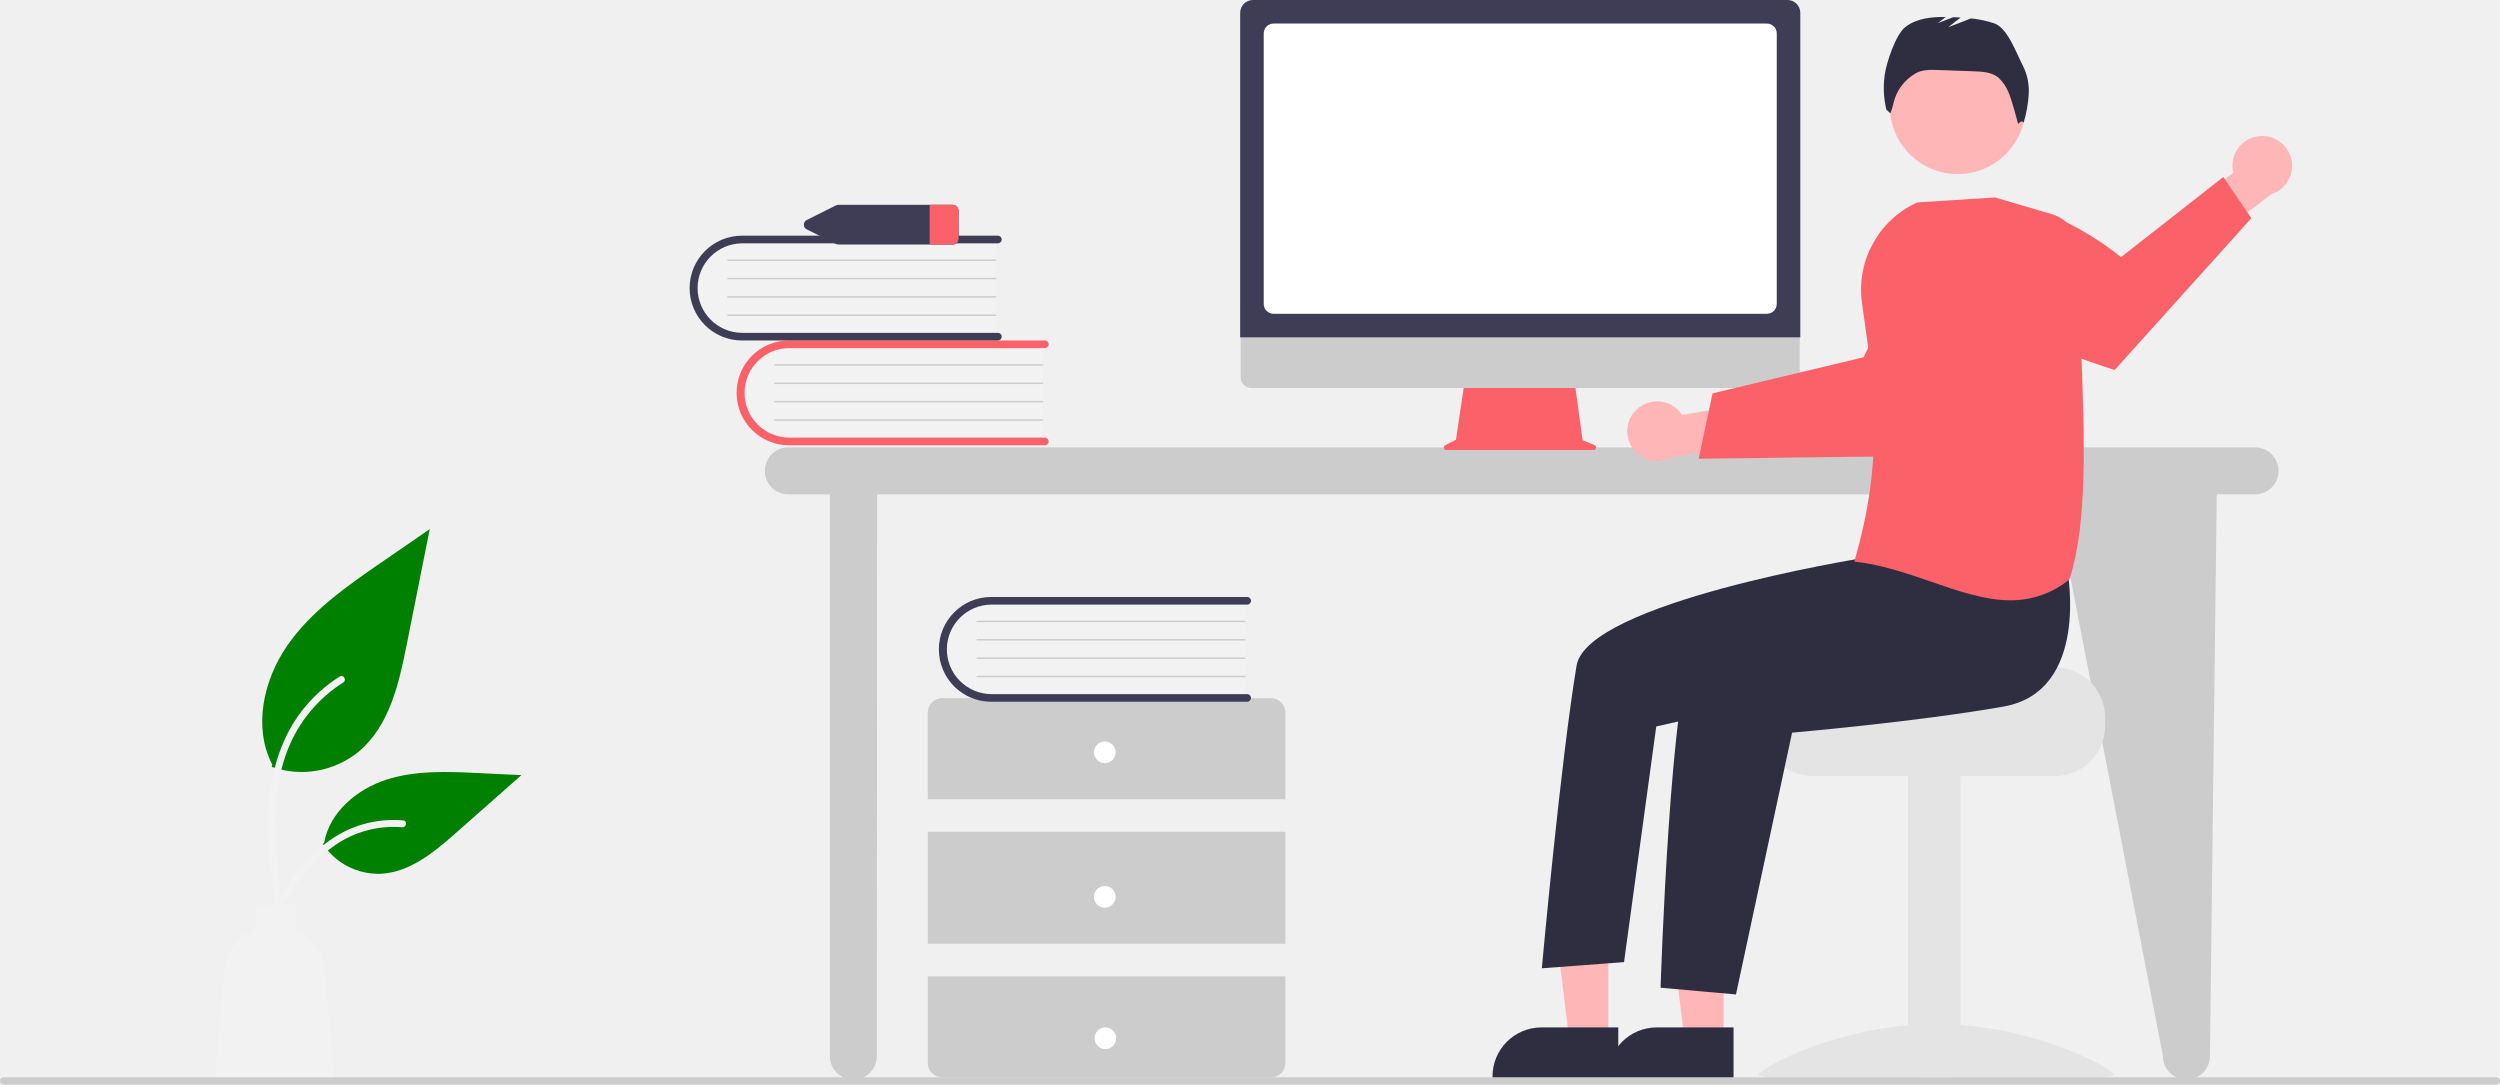
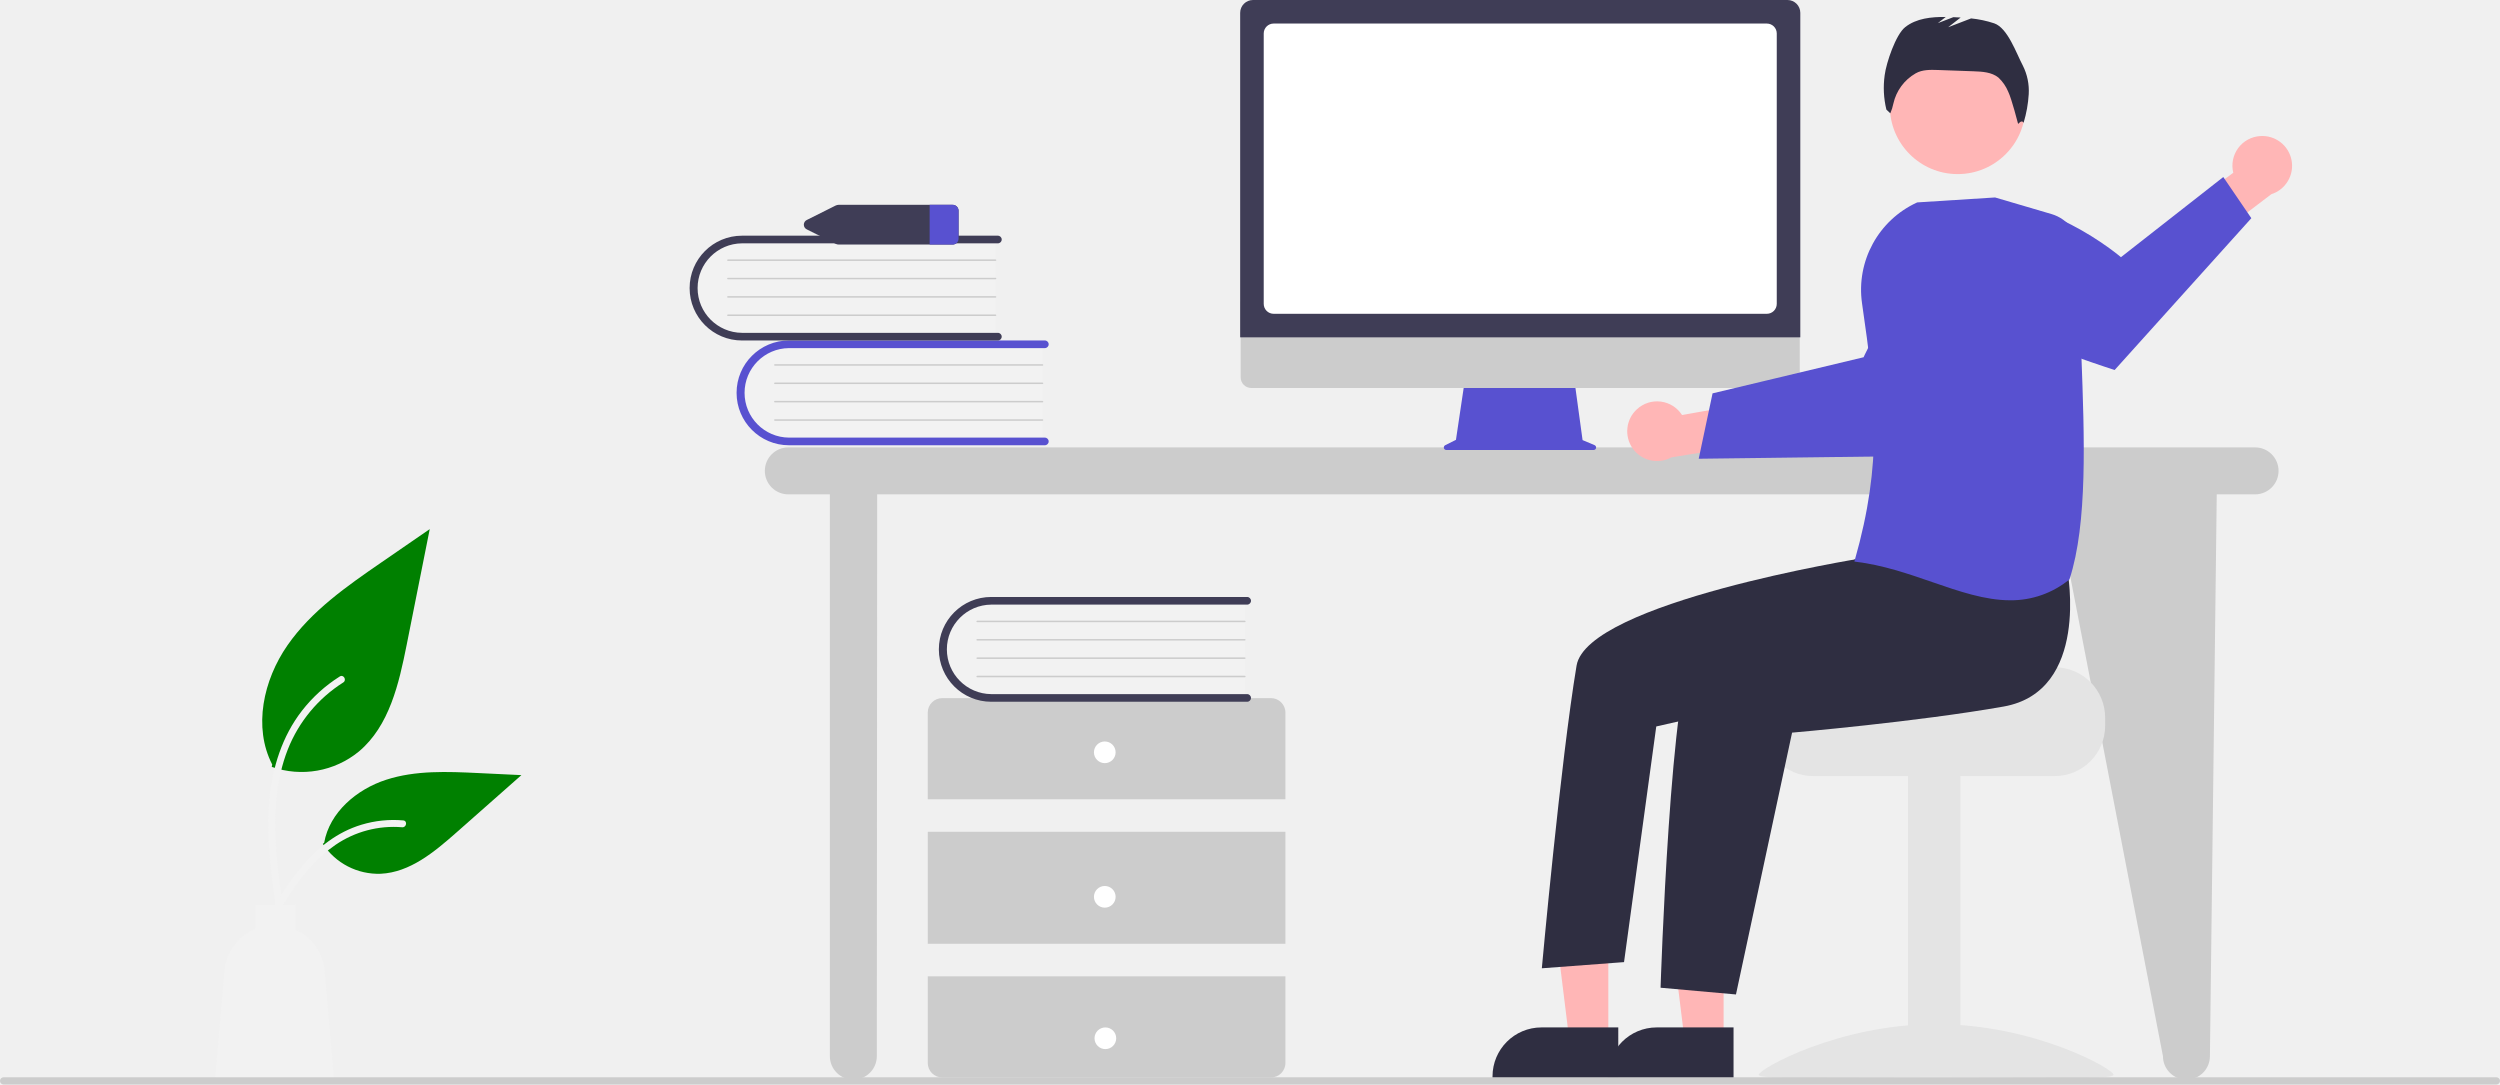
<svg xmlns="http://www.w3.org/2000/svg" data-name="Layer 1" width="979.327" height="424.837" viewBox="0 0 979.327 424.837">
  <path d="M993.718,412.839H419.142a9.199,9.199,0,0,0,0,18.398H435.417V651.303a9.199,9.199,0,0,0,18.398,0l.14-220.065h461.156l42.52,220.065a9.199,9.199,0,1,0,18.398,0l2.676-220.065h15.014a9.199,9.199,0,0,0,0-18.398Z" transform="translate(-110.3366 -237.5817)" fill="#ccc" />
  <path d="M518.737,371.85v38.955H421.141a19.489,19.489,0,1,1-1.355-38.955q.677-.024,1.355,0Z" transform="translate(-110.3366 -237.5817)" fill="#f2f2f2" />
-   <path d="M521.134,410.506a1.499,1.499,0,0,1-1.498,1.498H419.403a20.526,20.526,0,0,1,0-41.052H519.636a1.498,1.498,0,1,1,0,2.997H419.403a17.53,17.53,0,0,0,0,35.059H519.636A1.499,1.499,0,0,1,521.134,410.506Z" transform="translate(-110.3366 -237.5817)" fill="#FB6169" />
+   <path d="M521.134,410.506a1.499,1.499,0,0,1-1.498,1.498H419.403a20.526,20.526,0,0,1,0-41.052H519.636a1.498,1.498,0,1,1,0,2.997H419.403a17.53,17.53,0,0,0,0,35.059H519.636A1.499,1.499,0,0,1,521.134,410.506Z" transform="translate(-110.3366 -237.5817)" fill="#5851D0" />
  <path d="M518.737,380.84H413.859a.3.3,0,0,1-.006-.599H518.737a.3.3,0,0,1,0,.599Z" transform="translate(-110.3366 -237.5817)" fill="#ccc" />
  <path d="M518.737,388.032H413.859a.3.3,0,0,1-.006-.599H518.737a.3.3,0,0,1,0,.599Z" transform="translate(-110.3366 -237.5817)" fill="#ccc" />
  <path d="M518.737,395.223H413.859a.3.3,0,0,1-.006-.599H518.737a.3.3,0,0,1,0,.599Z" transform="translate(-110.3366 -237.5817)" fill="#ccc" />
  <path d="M518.737,402.415H413.859a.3.3,0,0,1-.006-.599H518.737a.3.3,0,0,1,0,.599Z" transform="translate(-110.3366 -237.5817)" fill="#ccc" />
  <path d="M500.339,330.809v38.955H402.743a19.489,19.489,0,0,1-1.355-38.955q.677-.024,1.355,0Z" transform="translate(-110.3366 -237.5817)" fill="#f2f2f2" />
  <path d="M502.737,369.464a1.499,1.499,0,0,1-1.498,1.498H401.005a20.526,20.526,0,0,1,0-41.052H501.239a1.498,1.498,0,1,1,0,2.997H401.005a17.53,17.53,0,0,0,0,35.059H501.239A1.499,1.499,0,0,1,502.737,369.464Z" transform="translate(-110.3366 -237.5817)" fill="#3f3d56" />
  <path d="M500.339,339.799H395.461a.3.3,0,0,1-.006-.599H500.339a.3.3,0,0,1,0,.599Z" transform="translate(-110.3366 -237.5817)" fill="#ccc" />
  <path d="M500.339,346.991H395.461a.3.3,0,0,1-.006-.599H500.339a.3.3,0,0,1,0,.599Z" transform="translate(-110.3366 -237.5817)" fill="#ccc" />
  <path d="M500.339,354.182H395.461a.3.3,0,0,1-.006-.599H500.339a.3.3,0,0,1,0,.599Z" transform="translate(-110.3366 -237.5817)" fill="#ccc" />
  <path d="M500.339,361.374H395.461a.3.3,0,0,1-.006-.599H500.339a.3.3,0,0,1,0,.599Z" transform="translate(-110.3366 -237.5817)" fill="#ccc" />
  <path d="M613.874,550.683V516.718a5.661,5.661,0,0,0-5.661-5.661H479.428a5.661,5.661,0,0,0-5.661,5.661v33.965Z" transform="translate(-110.3366 -237.5817)" fill="#ccc" />
  <rect x="363.431" y="325.839" width="140.106" height="43.872" fill="#ccc" />
  <path d="M473.768,620.029V653.994a5.661,5.661,0,0,0,5.661,5.661H608.213a5.661,5.661,0,0,0,5.661-5.661V620.029Z" transform="translate(-110.3366 -237.5817)" fill="#ccc" />
  <circle cx="432.776" cy="294.704" r="4.246" fill="#fff" />
  <circle cx="432.776" cy="351.312" r="4.246" fill="#fff" />
  <circle cx="433.004" cy="406.722" r="4.246" fill="#fff" />
  <path d="M597.989,472.331v38.955H500.393a19.489,19.489,0,0,1-1.356-38.955q.678-.024,1.356,0Z" transform="translate(-110.3366 -237.5817)" fill="#f2f2f2" />
  <path d="M600.386,510.986a1.499,1.499,0,0,1-1.498,1.498H498.655a20.526,20.526,0,0,1-.025-41.052H598.888a1.498,1.498,0,1,1,0,2.997H498.655a17.53,17.53,0,0,0,0,35.059H598.888A1.499,1.499,0,0,1,600.386,510.986Z" transform="translate(-110.3366 -237.5817)" fill="#3f3d56" />
  <path d="M597.989,481.32H493.111a.3.3,0,0,1-.006-.599H597.989a.3.3,0,0,1,0,.599Z" transform="translate(-110.3366 -237.5817)" fill="#ccc" />
  <path d="M597.989,488.512H493.111a.3.3,0,0,1-.006-.599H597.989a.3.3,0,0,1,0,.599Z" transform="translate(-110.3366 -237.5817)" fill="#ccc" />
  <path d="M597.989,495.703H493.111a.3.3,0,0,1-.006-.599H597.989a.3.3,0,0,1,0,.599Z" transform="translate(-110.3366 -237.5817)" fill="#ccc" />
  <path d="M597.989,502.895H493.111a.3.3,0,0,1-.006-.599H597.989a.3.3,0,0,1,0,.599Z" transform="translate(-110.3366 -237.5817)" fill="#ccc" />
  <path d="M483.367,317.814H438.902a2.747,2.747,0,0,0-1.217.283l-11.223,5.618a2.045,2.045,0,0,0,0,3.764l11.223,5.618a2.747,2.747,0,0,0,1.217.283h44.466a2.334,2.334,0,0,0,2.463-2.165v-11.237A2.334,2.334,0,0,0,483.367,317.814Z" transform="translate(-110.3366 -237.5817)" fill="#3f3d56" />
-   <path d="M485.83,319.979v11.237a2.334,2.334,0,0,1-2.463,2.165h-8.859V317.814h8.859A2.334,2.334,0,0,1,485.83,319.979Z" transform="translate(-110.3366 -237.5817)" fill="#FB6169" />
+   <path d="M485.83,319.979v11.237a2.334,2.334,0,0,1-2.463,2.165h-8.859V317.814h8.859A2.334,2.334,0,0,1,485.83,319.979Z" transform="translate(-110.3366 -237.5817)" fill="#5851D0" />
  <path id="first" d="M216.781,537.993a35.34,35.34,0,0,0,34.126-6.011c11.953-10.032,15.7-26.56,18.749-41.864q4.509-22.633,9.019-45.266l-18.882,13.002c-13.579,9.35-27.464,18.999-36.866,32.542S209.421,522.426,216.975,537.08" transform="translate(-110.3366 -237.5817)" fill="green" />
  <path d="M218.395,592.797c-1.911-13.921-3.876-28.02-2.536-42.09,1.191-12.496,5.003-24.7,12.764-34.707a57.736,57.736,0,0,1,14.813-13.423c1.481-.935,2.845,1.413,1.37,2.343a54.888,54.888,0,0,0-21.711,26.196c-4.727,12.023-5.486,25.128-4.671,37.9.493,7.723,1.537,15.396,2.589,23.059a1.406,1.406,0,0,1-.948,1.669,1.365,1.365,0,0,1-1.669-.948Z" transform="translate(-110.3366 -237.5817)" fill="#f2f2f2" />
  <path d="M236.802,568.164a26.014,26.014,0,0,0,22.666,11.699c11.474-.545,21.04-8.553,29.651-16.156l25.47-22.488-16.857-.807c-12.122-.58-24.557-1.121-36.104,2.617s-22.195,12.735-24.306,24.686" transform="translate(-110.3366 -237.5817)" fill="green" />
  <path d="M212.994,600.8c9.199-16.276,19.868-34.365,38.933-40.147A43.445,43.445,0,0,1,268.302,558.962c1.739.15,1.304,2.83-.431,2.68a40.361,40.361,0,0,0-26.133,6.914c-7.369,5.016-13.106,11.988-17.962,19.383-2.974,4.529-5.639,9.251-8.303,13.966-.852,1.507-3.341.419-2.479-1.105Z" transform="translate(-110.3366 -237.5817)" fill="#f2f2f2" />
  <path d="M198.255,617.932a19.698,19.698,0,0,1,12.071-16.498v-9.41h15.782v9.706a19.688,19.688,0,0,1,11.414,16.202l3.711,43.138H194.544Z" transform="translate(-110.3366 -237.5817)" fill="#f2f2f2" />
-   <path d="M734.973,411.955l-4.695-1.977-3.221-23.536h-42.889l-3.491,23.439-4.2,2.1a.997.997,0,0,0,.446,1.89h57.663A.997.997,0,0,0,734.973,411.955Z" transform="translate(-110.3366 -237.5817)" fill="#FB6169" />
+   <path d="M734.973,411.955l-4.695-1.977-3.221-23.536h-42.889l-3.491,23.439-4.2,2.1a.997.997,0,0,0,.446,1.89h57.663A.997.997,0,0,0,734.973,411.955Z" transform="translate(-110.3366 -237.5817)" fill="#5851D0" />
  <path d="M811.19,389.574H600.507a4.174,4.174,0,0,1-4.165-4.174V355.691H815.354V385.4A4.174,4.174,0,0,1,811.19,389.574Z" transform="translate(-110.3366 -237.5817)" fill="#ccc" />
  <path d="M815.575,369.732H596.15V242.613a5.037,5.037,0,0,1,5.032-5.032h209.361a5.038,5.038,0,0,1,5.032,5.032Z" transform="translate(-110.3366 -237.5817)" fill="#3f3d56" />
  <path d="M802.469,360.506h-193.214a3.883,3.883,0,0,1-3.879-3.879V250.687a3.884,3.884,0,0,1,3.879-3.879h193.214a3.884,3.884,0,0,1,3.879,3.879V356.627A3.883,3.883,0,0,1,802.469,360.506Z" transform="translate(-110.3366 -237.5817)" fill="#fff" />
  <path d="M751.58,397.887a11.616,11.616,0,0,1,17.666,2.272l26.134-4.646,6.697,15.193-36.999,6.043a11.679,11.679,0,0,1-13.499-18.862Z" transform="translate(-110.3366 -237.5817)" fill="#ffb6b6" />
-   <path d="M775.776,417.286l27.246-.34,3.449-.047,55.433-.698s15.053-14.361,28.161-29.146l-1.837-13.288A54.292,54.292,0,0,0,870.023,340.152C851.25,352.696,840.363,377.526,840.363,377.526l-34.37,8.221-3.438.822-21.356,5.103Z" transform="translate(-110.3366 -237.5817)" fill="#FB6169" />
+   <path d="M775.776,417.286l27.246-.34,3.449-.047,55.433-.698s15.053-14.361,28.161-29.146l-1.837-13.288A54.292,54.292,0,0,0,870.023,340.152C851.25,352.696,840.363,377.526,840.363,377.526l-34.37,8.221-3.438.822-21.356,5.103Z" transform="translate(-110.3366 -237.5817)" fill="#5851D0" />
  <path d="M915.25,498.962H864.392c0,2.179-55.594,3.948-55.594,3.948a20.309,20.309,0,0,0-3.332,3.158,19.597,19.597,0,0,0-4.58,12.633v3.158a19.746,19.746,0,0,0,19.739,19.739h94.625a19.756,19.756,0,0,0,19.739-19.739v-3.158A19.766,19.766,0,0,0,915.25,498.962Z" transform="translate(-110.3366 -237.5817)" fill="#e4e4e4" />
  <rect x="747.402" y="303.231" width="20.528" height="118.49" fill="#e4e4e4" />
  <path d="M799.312,658.581c0,2.218,31.107.858,69.48.858s69.48,1.36,69.48-.858-31.107-19.807-69.48-19.807S799.312,656.363,799.312,658.581Z" transform="translate(-110.3366 -237.5817)" fill="#e4e4e4" />
  <polygon points="675.186 407.461 659.908 407.46 652.64 348.531 675.188 348.532 675.186 407.461" fill="#ffb6b6" />
  <path d="M789.419,659.852l-49.262-.002v-.623a19.175,19.175,0,0,1,19.174-19.174h.001l30.088.001Z" transform="translate(-110.3366 -237.5817)" fill="#2f2e41" />
  <polygon points="630.031 407.461 614.753 407.46 607.485 348.531 630.033 348.532 630.031 407.461" fill="#ffb6b6" />
  <path d="M744.264,659.852l-49.262-.002v-.623a19.175,19.175,0,0,1,19.174-19.174h.001l30.088.001Z" transform="translate(-110.3366 -237.5817)" fill="#2f2e41" />
  <circle cx="766.887" cy="41.636" r="26.564" fill="#ffb6b6" />
  <path d="M920.217,461.224s8.913,47.131-25,53.132-82.866,10.22-82.866,10.22L790.367,627.143l-29.534-2.637s3.928-123.467,13.588-133.127,70.712-38.583,70.712-38.583Z" transform="translate(-110.3366 -237.5817)" fill="#2f2e41" />
  <path d="M853.983,441.471,839.151,456.351s-107.094,17.25-111.226,41.985c-6.237,37.344-13.605,118.552-13.605,118.552l32.199-2.415,12.626-92.311,51.518-11.719L869.277,478.5Z" transform="translate(-110.3366 -237.5817)" fill="#2f2e41" />
  <path d="M902.785,263.361c-2.622-4.948-5.954-14.808-11.247-16.637a42.077,42.077,0,0,0-9.058-1.93l-8.996,3.46,4.896-3.808q-1.43-.085-2.858-.139l-6.07,2.335,3.105-2.415c-5.659-.058-11.5.53-15.885,3.975-3.738,2.937-7.442,14.062-8.041,18.778a35.917,35.917,0,0,0,.66,13.531l1.537,1.462a18.859,18.859,0,0,0,1.206-3.839,18.181,18.181,0,0,1,8.703-11.806l.084-.047c2.578-1.451,5.707-1.384,8.663-1.278l14.042.505c3.378.122,7.016.335,9.65,2.454a15.888,15.888,0,0,1,3.858,5.589c1.309,2.641,3.866,12.604,3.866,12.604s1.447-1.881,2.14-.481a48.398,48.398,0,0,0,2.014-11.233A22.009,22.009,0,0,0,902.785,263.361Z" transform="translate(-110.3366 -237.5817)" fill="#2f2e41" />
  <path d="M995.694,290.883A11.616,11.616,0,0,0,985.181,305.261l-21.361,15.757,6.41,15.317,29.854-22.676a11.679,11.679,0,0,0-4.389-22.776Z" transform="translate(-110.3366 -237.5817)" fill="#ffb6b6" />
-   <path d="M992.256,323.052l-53.551,59.474s-25.609-8.198-45.415-17.086l-8.898-27.328a54.343,54.343,0,0,1-2.601-19.664c27.456-7.306,59.391,19.879,59.391,19.879l40.085-31.399Z" transform="translate(-110.3366 -237.5817)" fill="#FB6169" />
-   <path d="M867.301,465.617c-9.554-3.3-19.433-6.713-30.089-7.994l-.458-.055.126-.443c11.031-38.731,8.278-63.507,2.872-100.723a37.591,37.591,0,0,1,21.548-39.501l.065-.03,30.434-1.934.069-.004,22.134,6.51a15.183,15.183,0,0,1,10.867,14.831c-.24,12.239.269,25.904.807,40.371,1.208,32.456,2.457,66.016-4.63,87.792l-.037.114-.095.074a36.099,36.099,0,0,1-23.081,8.108C887.901,472.732,877.762,469.23,867.301,465.617Z" transform="translate(-110.3366 -237.5817)" fill="#FB6169" />
+   <path d="M992.256,323.052l-53.551,59.474s-25.609-8.198-45.415-17.086l-8.898-27.328a54.343,54.343,0,0,1-2.601-19.664c27.456-7.306,59.391,19.879,59.391,19.879l40.085-31.399Z" transform="translate(-110.3366 -237.5817)" fill="#5851D0" />
+   <path d="M867.301,465.617c-9.554-3.3-19.433-6.713-30.089-7.994l-.458-.055.126-.443c11.031-38.731,8.278-63.507,2.872-100.723a37.591,37.591,0,0,1,21.548-39.501l.065-.03,30.434-1.934.069-.004,22.134,6.51a15.183,15.183,0,0,1,10.867,14.831c-.24,12.239.269,25.904.807,40.371,1.208,32.456,2.457,66.016-4.63,87.792l-.037.114-.095.074a36.099,36.099,0,0,1-23.081,8.108C887.901,472.732,877.762,469.23,867.301,465.617Z" transform="translate(-110.3366 -237.5817)" fill="#5851D0" />
  <path d="M1088.248,662.418H111.752a1.415,1.415,0,1,1,0-2.83h976.496a1.415,1.415,0,1,1,0,2.83Z" transform="translate(-110.3366 -237.5817)" fill="#ccc" />
</svg>
